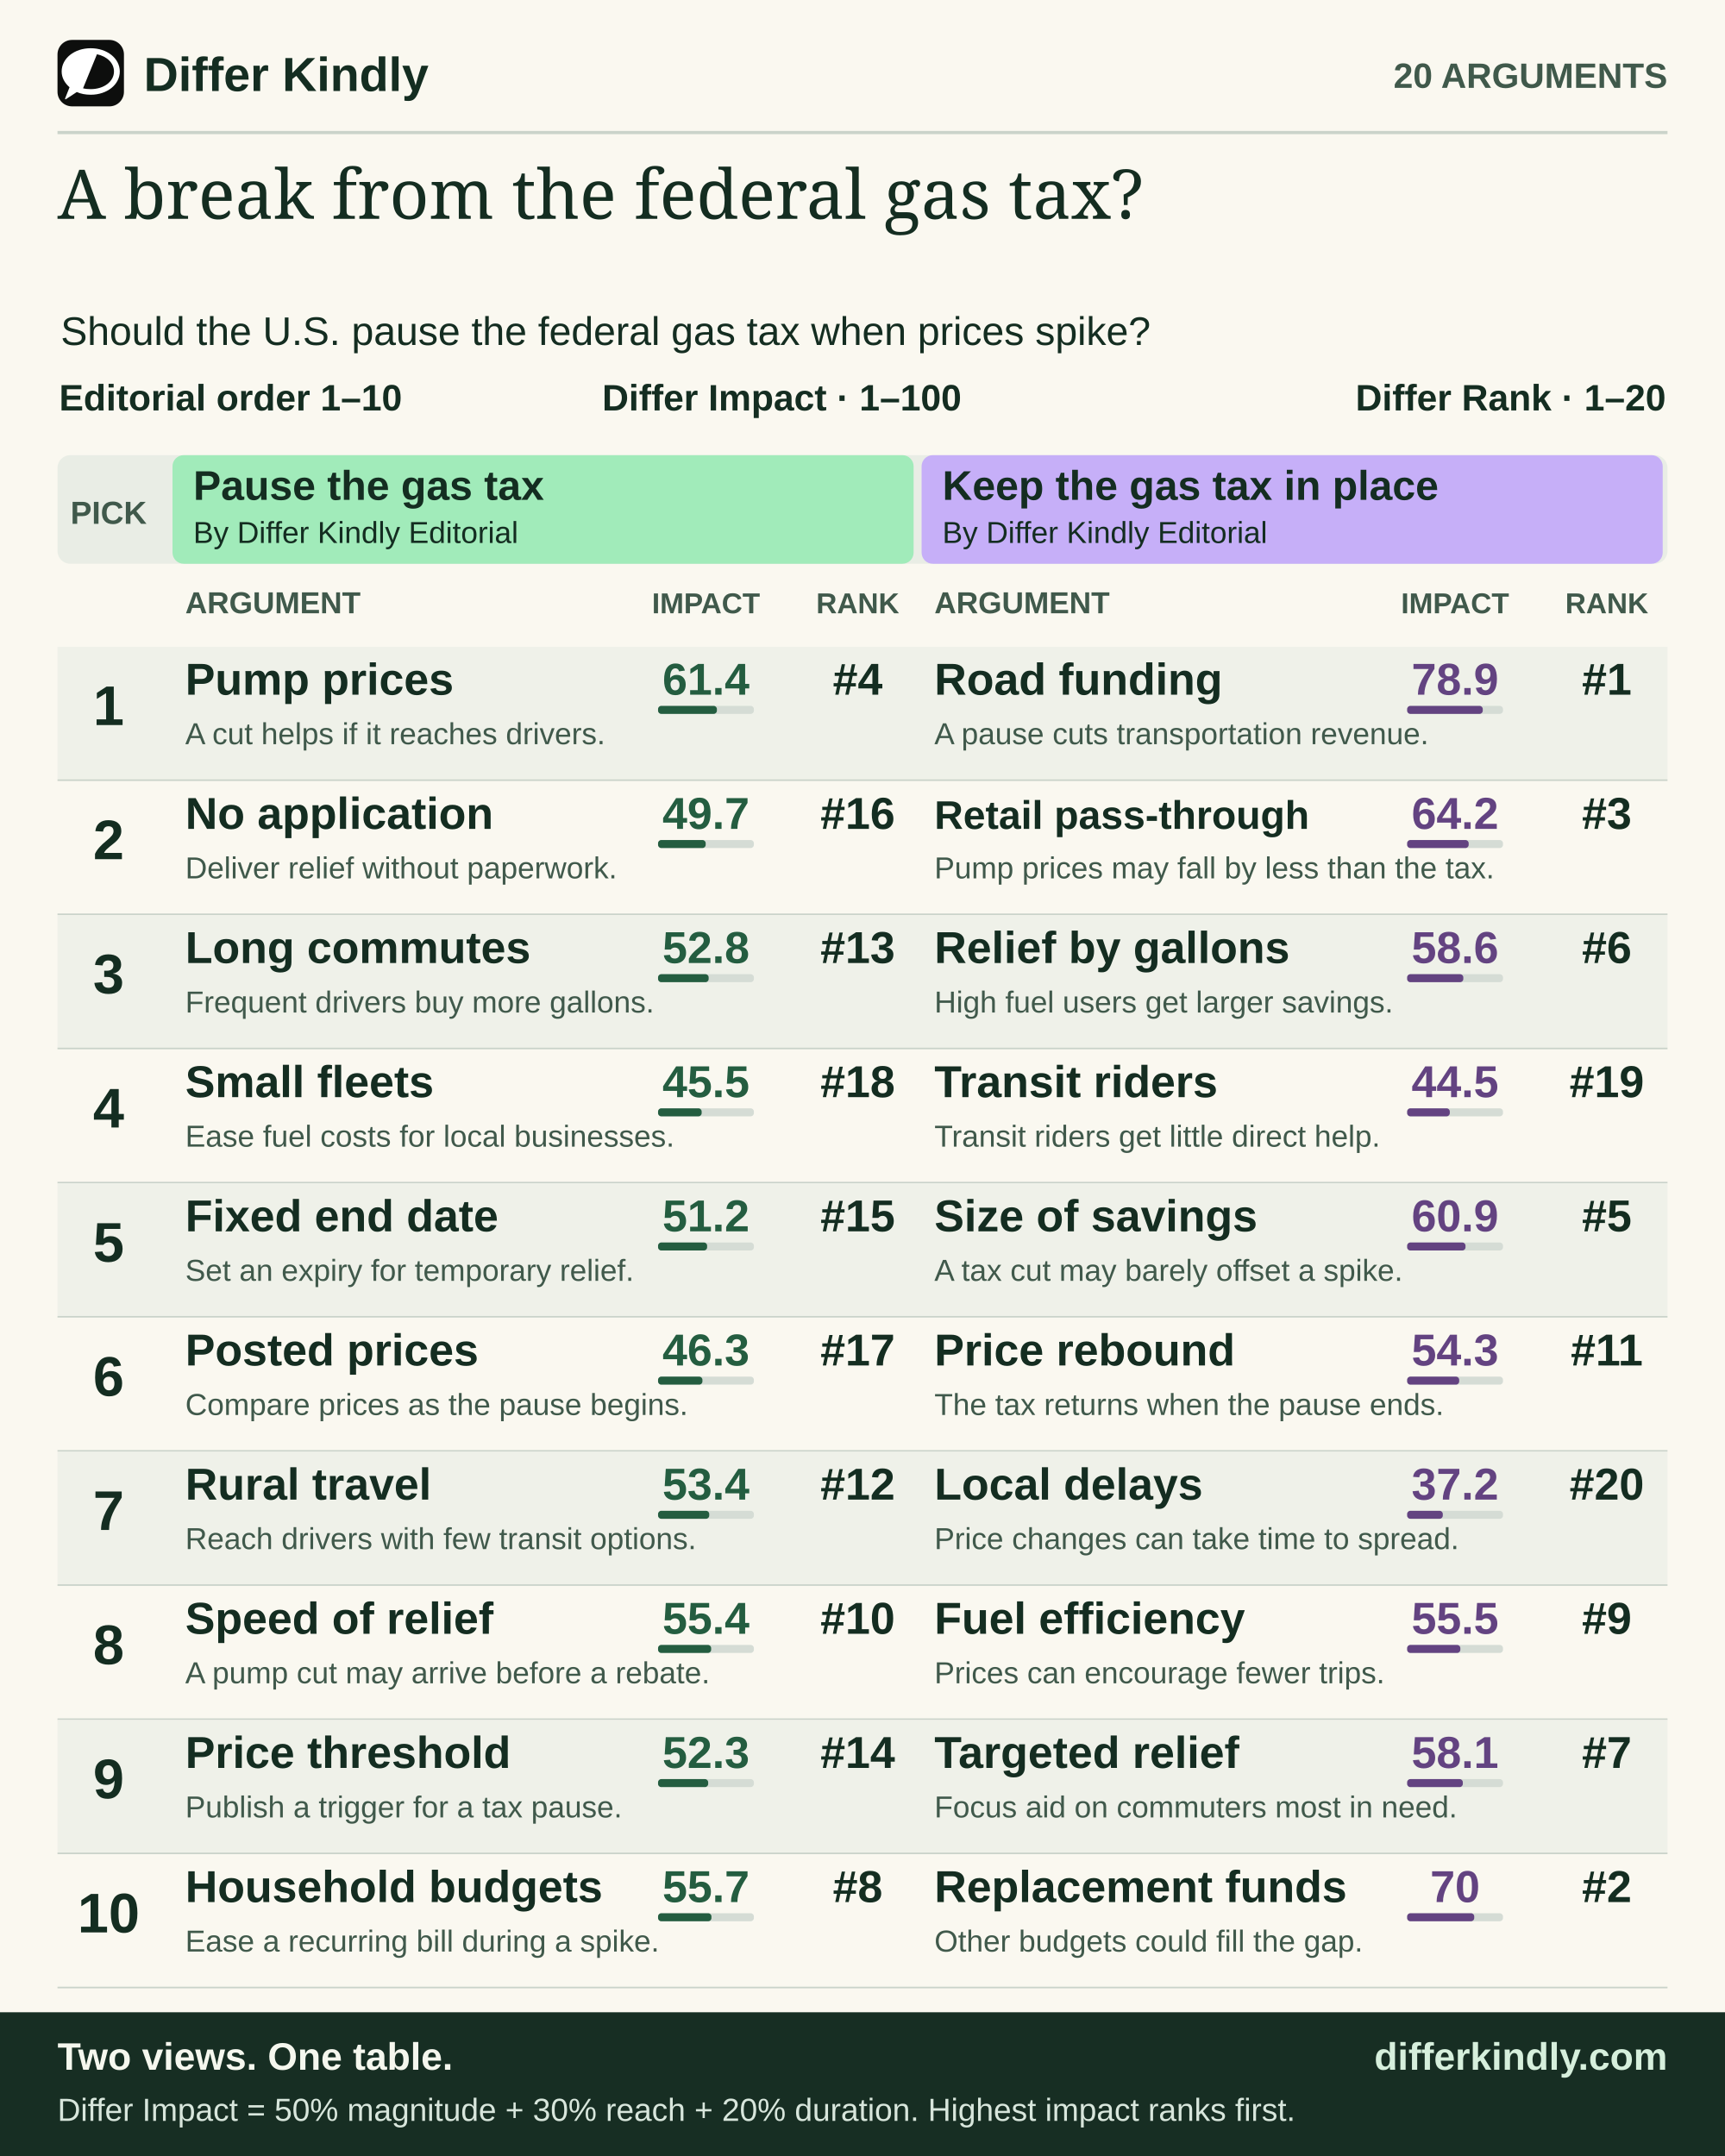
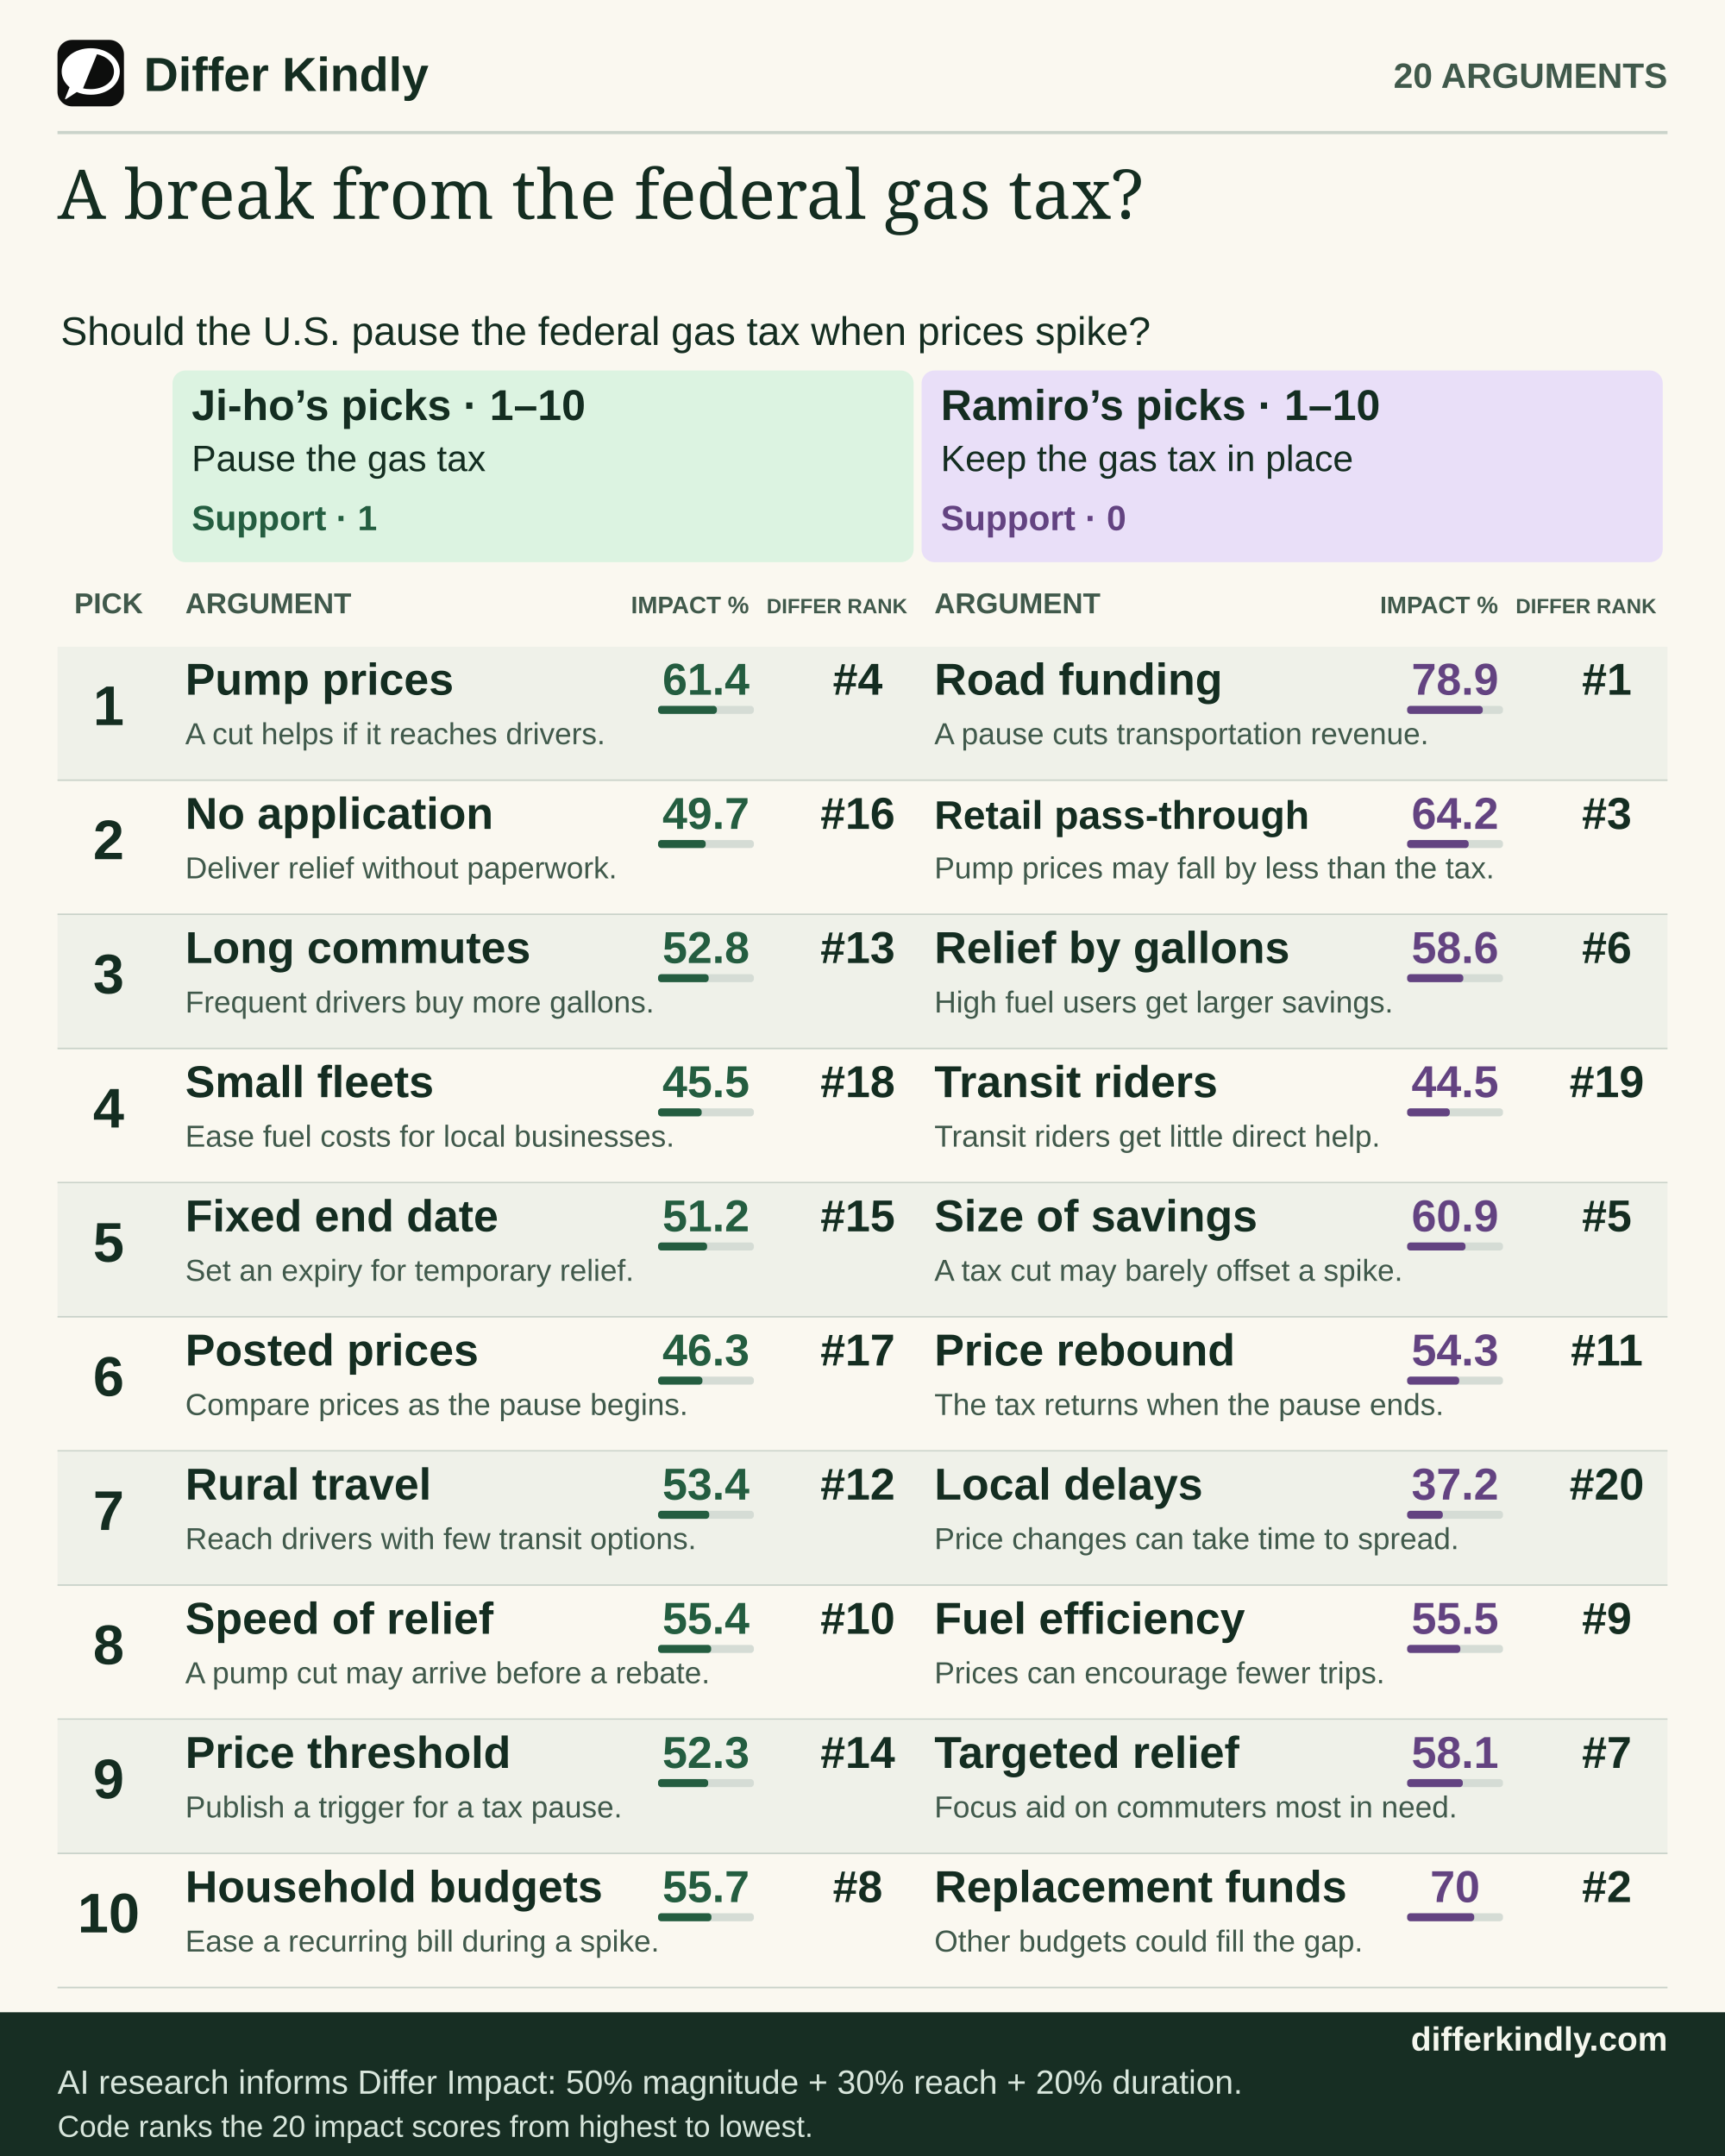
<svg xmlns="http://www.w3.org/2000/svg" width="1080" height="1350" viewBox="0 0 1080 1350" data-poster-format="impact-v2" data-rank-method="differ-rank-v1" role="img" font-family="Arial, sans-serif">
  <rect x="0" y="0" width="1080" height="1350" rx="0" fill="#faf8f0" />
  <g transform="translate(36 25) scale(1.30)">
    <rect width="32" height="32" rx="7" fill="#0d0e0d" />
    <path fill="white" fill-rule="evenodd" d="M16 4C23.9 4 30 8.9 30 15.2S23.9 26.4 16 26.4C13.6 26.4 11.3 26 9.3 25.1L4.1 28.5Q3.5 28.8 3.7 28.1L5.8 22.8C3.4 20.7 2 18.1 2 15.2C2 8.9 8.1 4 16 4ZM19 6.9L12.3 23.3C13.5 23.6 14.7 23.7 16 23.7C22.4 23.7 27.2 20 27.2 15.2C27.2 11.1 23.8 7.9 19 6.9Z" />
  </g>
  <text x="90" y="57" font-size="30" font-weight="700" fill="#142d21">Differ Kindly</text>
  <text x="1044" y="55" font-size="22" font-weight="700" fill="#40594b" text-anchor="end">20 ARGUMENTS</text>
  <rect x="36" y="82" width="1008" height="2" rx="0" fill="#cad3ca" />
  <text x="36" y="137" font-size="43" font-weight="500" fill="#142d21" font-family="Georgia, serif">A break from the federal gas tax?</text>
  <text x="38" y="216" font-size="25" font-weight="400" fill="#142d21">Should the U.S. pause the federal gas tax when prices spike?</text>
-   <text x="37" y="257" font-size="23" font-weight="700" fill="#142d21">Editorial order 1–10</text>
-   <text x="377" y="257" font-size="23" font-weight="700" fill="#142d21">Differ Impact · 1–100</text>
-   <text x="1043" y="257" font-size="23" font-weight="700" fill="#142d21" text-anchor="end">Differ Rank · 1–20</text>
-   <rect x="36" y="285" width="1008" height="68" rx="8" fill="#e9ede5" />
-   <text x="68" y="328" font-size="20" font-weight="700" fill="#40594b" text-anchor="middle">PICK</text>
-   <rect x="108" y="285" width="464" height="68" rx="7" fill="#a1ebba" />
-   <text x="121" y="313" font-size="26" font-weight="700" fill="#142d21">Pause the gas tax</text>
-   <text x="121" y="340" font-size="19" font-weight="500" fill="#142d21" data-byline="0">By Differ Kindly Editorial</text>
-   <text x="116" y="384" font-size="19" font-weight="700" fill="#40594b">ARGUMENT</text>
-   <text x="442" y="384" font-size="18" font-weight="700" fill="#40594b" text-anchor="middle">IMPACT</text>
-   <text x="537" y="384" font-size="18" font-weight="700" fill="#40594b" text-anchor="middle">RANK</text>
-   <rect x="577" y="285" width="464" height="68" rx="7" fill="#c6aff8" />
-   <text x="590" y="313" font-size="26" font-weight="700" fill="#142d21">Keep the gas tax in place</text>
-   <text x="590" y="340" font-size="19" font-weight="500" fill="#142d21" data-byline="1">By Differ Kindly Editorial</text>
-   <text x="585" y="384" font-size="19" font-weight="700" fill="#40594b">ARGUMENT</text>
-   <text x="911" y="384" font-size="18" font-weight="700" fill="#40594b" text-anchor="middle">IMPACT</text>
-   <text x="1006" y="384" font-size="18" font-weight="700" fill="#40594b" text-anchor="middle">RANK</text>
+   <text x="68" y="384" font-size="18" font-weight="700" fill="#40594b" text-anchor="middle">PICK</text>
+   <g data-position-column="0" data-label="Pause the gas tax" data-author="Ji-ho Kim">
+     <rect x="108" y="232" width="464" height="120" rx="8" fill="#dcf3e1" />
+     <text x="120" y="263" font-size="27" font-weight="700" fill="#142d21" data-pick-name="Ji-ho" data-byline="0">Ji-ho’s picks · 1–10</text>
+     <text x="120" y="295" font-size="23" font-weight="500" fill="#142d21">Pause the gas tax</text>
+     <text x="120" y="332" font-size="22" font-weight="700" fill="#245d40" data-position-support="0">Support · 1</text>
+     <text x="116" y="384" font-size="18" font-weight="700" fill="#40594b">ARGUMENT</text>
+     <text x="432" y="384" font-size="15" font-weight="700" fill="#40594b" text-anchor="middle">IMPACT %</text>
+     <text x="524" y="384" font-size="13" font-weight="700" fill="#40594b" text-anchor="middle">DIFFER RANK</text>
+   </g>
+   <g data-position-column="1" data-label="Keep the gas tax in place" data-author="Ramiro Herrera">
+     <rect x="577" y="232" width="464" height="120" rx="8" fill="#e9dff8" />
+     <text x="589" y="263" font-size="27" font-weight="700" fill="#142d21" data-pick-name="Ramiro" data-byline="1">Ramiro’s picks · 1–10</text>
+     <text x="589" y="295" font-size="23" font-weight="500" fill="#142d21">Keep the gas tax in place</text>
+     <text x="589" y="332" font-size="22" font-weight="700" fill="#634381" data-position-support="1">Support · 0</text>
+     <text x="585" y="384" font-size="18" font-weight="700" fill="#40594b">ARGUMENT</text>
+     <text x="901" y="384" font-size="15" font-weight="700" fill="#40594b" text-anchor="middle">IMPACT %</text>
+     <text x="993" y="384" font-size="13" font-weight="700" fill="#40594b" text-anchor="middle">DIFFER RANK</text>
+   </g>
  <rect x="36" y="405" width="1008" height="83" rx="0" fill="#eff1e9" />
  <text x="68" y="454" font-size="35" font-weight="700" fill="#142d21" text-anchor="middle">1</text>
-   <g data-argument-id="8a2e8688-cce1-5176-b374-f8c45b67da25" data-reader-id="8a2e8688-cce1-5176-b374-f8c45b67da25" data-rank="4" data-impact="61.4" data-author="Differ Kindly Editorial" data-confidence="moderate" data-explanation="Estimated magnitude 57/100, reach 91/100 and duration 28/100." data-pick="1" data-side="0">
+   <g data-argument-id="8a2e8688-cce1-5176-b374-f8c45b67da25" data-reader-id="8a2e8688-cce1-5176-b374-f8c45b67da25" data-rank="4" data-impact="61.4" data-author="Ji-ho Kim" data-confidence="moderate" data-explanation="Estimated magnitude 57/100, reach 91/100 and duration 28/100." data-pick="1" data-side="0">
    <path data-hit="" d="M108 405h464v83h-464z" fill="transparent" />
    <text x="116" y="435" font-size="28" font-weight="700" fill="#142d21">Pump prices</text>
    <text x="442" y="435" font-size="28" font-weight="700" fill="#245d40" text-anchor="middle" data-metric="impact">61.4</text>
    <rect x="412" y="442" width="60" height="5" rx="2" fill="#d5dcd5" />
    <rect x="412" y="442" width="36.84" height="5" rx="2" fill="#245d40" />
    <text x="537" y="435" font-size="28" font-weight="700" fill="#142d21" text-anchor="middle" data-metric="rank">#4</text>
    <text x="116" y="466" font-size="19" font-weight="400" fill="#40594b">A cut helps if it reaches drivers.</text>
  </g>
-   <g data-argument-id="0c99c35a-fe63-5bc7-a78e-0e97f9a9e691" data-reader-id="0c99c35a-fe63-5bc7-a78e-0e97f9a9e691" data-rank="1" data-impact="78.9" data-author="Differ Kindly Editorial" data-confidence="high" data-explanation="Estimated magnitude 79/100, reach 88/100 and duration 65/100." data-pick="1" data-side="1">
+   <g data-argument-id="0c99c35a-fe63-5bc7-a78e-0e97f9a9e691" data-reader-id="0c99c35a-fe63-5bc7-a78e-0e97f9a9e691" data-rank="1" data-impact="78.9" data-author="Ramiro Herrera" data-confidence="high" data-explanation="Estimated magnitude 79/100, reach 88/100 and duration 65/100." data-pick="1" data-side="1">
    <path data-hit="" d="M577 405h464v83h-464z" fill="transparent" />
    <text x="585" y="435" font-size="28" font-weight="700" fill="#142d21">Road funding</text>
    <text x="911" y="435" font-size="28" font-weight="700" fill="#634381" text-anchor="middle" data-metric="impact">78.9</text>
    <rect x="881" y="442" width="60" height="5" rx="2" fill="#d5dcd5" />
    <rect x="881" y="442" width="47.34" height="5" rx="2" fill="#634381" />
    <text x="1006" y="435" font-size="28" font-weight="700" fill="#142d21" text-anchor="middle" data-metric="rank">#1</text>
    <text x="585" y="466" font-size="19" font-weight="400" fill="#40594b">A pause cuts transportation revenue.</text>
  </g>
  <rect x="36" y="488" width="1008" height="1" rx="0" fill="#cad3ca" />
  <text x="68" y="538" font-size="35" font-weight="700" fill="#142d21" text-anchor="middle">2</text>
-   <g data-argument-id="f08a242f-bcac-540d-904b-9515bc88cee0" data-reader-id="f08a242f-bcac-540d-904b-9515bc88cee0" data-rank="16" data-impact="49.7" data-author="Differ Kindly Editorial" data-confidence="high" data-explanation="Estimated magnitude 42/100, reach 79/100 and duration 25/100." data-pick="2" data-side="0">
+   <g data-argument-id="f08a242f-bcac-540d-904b-9515bc88cee0" data-reader-id="f08a242f-bcac-540d-904b-9515bc88cee0" data-rank="16" data-impact="49.7" data-author="Ji-ho Kim" data-confidence="high" data-explanation="Estimated magnitude 42/100, reach 79/100 and duration 25/100." data-pick="2" data-side="0">
    <path data-hit="" d="M108 489h464v83h-464z" fill="transparent" />
    <text x="116" y="519" font-size="28" font-weight="700" fill="#142d21">No application</text>
    <text x="442" y="519" font-size="28" font-weight="700" fill="#245d40" text-anchor="middle" data-metric="impact">49.7</text>
    <rect x="412" y="526" width="60" height="5" rx="2" fill="#d5dcd5" />
    <rect x="412" y="526" width="29.82" height="5" rx="2" fill="#245d40" />
    <text x="537" y="519" font-size="28" font-weight="700" fill="#142d21" text-anchor="middle" data-metric="rank">#16</text>
    <text x="116" y="550" font-size="19" font-weight="400" fill="#40594b">Deliver relief without paperwork.</text>
  </g>
-   <g data-argument-id="092b7e68-2bb5-57f7-835b-34fd36649e73" data-reader-id="092b7e68-2bb5-57f7-835b-34fd36649e73" data-rank="3" data-impact="64.2" data-author="Differ Kindly Editorial" data-confidence="moderate" data-explanation="Estimated magnitude 62/100, reach 90/100 and duration 31/100." data-pick="2" data-side="1">
+   <g data-argument-id="092b7e68-2bb5-57f7-835b-34fd36649e73" data-reader-id="092b7e68-2bb5-57f7-835b-34fd36649e73" data-rank="3" data-impact="64.2" data-author="Ramiro Herrera" data-confidence="moderate" data-explanation="Estimated magnitude 62/100, reach 90/100 and duration 31/100." data-pick="2" data-side="1">
    <path data-hit="" d="M577 489h464v83h-464z" fill="transparent" />
    <text x="585" y="519" font-size="25" font-weight="700" fill="#142d21">Retail pass-through</text>
    <text x="911" y="519" font-size="28" font-weight="700" fill="#634381" text-anchor="middle" data-metric="impact">64.2</text>
    <rect x="881" y="526" width="60" height="5" rx="2" fill="#d5dcd5" />
    <rect x="881" y="526" width="38.52" height="5" rx="2" fill="#634381" />
    <text x="1006" y="519" font-size="28" font-weight="700" fill="#142d21" text-anchor="middle" data-metric="rank">#3</text>
    <text x="585" y="550" font-size="19" font-weight="400" fill="#40594b">Pump prices may fall by less than the tax.</text>
  </g>
  <rect x="36" y="572" width="1008" height="1" rx="0" fill="#cad3ca" />
  <rect x="36" y="573" width="1008" height="83" rx="0" fill="#eff1e9" />
  <text x="68" y="622" font-size="35" font-weight="700" fill="#142d21" text-anchor="middle">3</text>
-   <g data-argument-id="7987b071-3865-54bc-8849-966d71570a04" data-reader-id="7987b071-3865-54bc-8849-966d71570a04" data-rank="13" data-impact="52.8" data-author="Differ Kindly Editorial" data-confidence="moderate" data-explanation="Estimated magnitude 62/100, reach 52/100 and duration 31/100." data-pick="3" data-side="0">
+   <g data-argument-id="7987b071-3865-54bc-8849-966d71570a04" data-reader-id="7987b071-3865-54bc-8849-966d71570a04" data-rank="13" data-impact="52.8" data-author="Ji-ho Kim" data-confidence="moderate" data-explanation="Estimated magnitude 62/100, reach 52/100 and duration 31/100." data-pick="3" data-side="0">
    <path data-hit="" d="M108 573h464v83h-464z" fill="transparent" />
    <text x="116" y="603" font-size="28" font-weight="700" fill="#142d21">Long commutes</text>
    <text x="442" y="603" font-size="28" font-weight="700" fill="#245d40" text-anchor="middle" data-metric="impact">52.8</text>
    <rect x="412" y="610" width="60" height="5" rx="2" fill="#d5dcd5" />
    <rect x="412" y="610" width="31.68" height="5" rx="2" fill="#245d40" />
    <text x="537" y="603" font-size="28" font-weight="700" fill="#142d21" text-anchor="middle" data-metric="rank">#13</text>
    <text x="116" y="634" font-size="19" font-weight="400" fill="#40594b">Frequent drivers buy more gallons.</text>
  </g>
-   <g data-argument-id="77ae13a7-b22c-5096-916e-82846b1fd332" data-reader-id="77ae13a7-b22c-5096-916e-82846b1fd332" data-rank="6" data-impact="58.6" data-author="Differ Kindly Editorial" data-confidence="high" data-explanation="Estimated magnitude 56/100, reach 82/100 and duration 30/100." data-pick="3" data-side="1">
+   <g data-argument-id="77ae13a7-b22c-5096-916e-82846b1fd332" data-reader-id="77ae13a7-b22c-5096-916e-82846b1fd332" data-rank="6" data-impact="58.6" data-author="Ramiro Herrera" data-confidence="high" data-explanation="Estimated magnitude 56/100, reach 82/100 and duration 30/100." data-pick="3" data-side="1">
    <path data-hit="" d="M577 573h464v83h-464z" fill="transparent" />
    <text x="585" y="603" font-size="28" font-weight="700" fill="#142d21">Relief by gallons</text>
    <text x="911" y="603" font-size="28" font-weight="700" fill="#634381" text-anchor="middle" data-metric="impact">58.6</text>
    <rect x="881" y="610" width="60" height="5" rx="2" fill="#d5dcd5" />
    <rect x="881" y="610" width="35.16" height="5" rx="2" fill="#634381" />
    <text x="1006" y="603" font-size="28" font-weight="700" fill="#142d21" text-anchor="middle" data-metric="rank">#6</text>
    <text x="585" y="634" font-size="19" font-weight="400" fill="#40594b">High fuel users get larger savings.</text>
  </g>
  <rect x="36" y="656" width="1008" height="1" rx="0" fill="#cad3ca" />
  <text x="68" y="706" font-size="35" font-weight="700" fill="#142d21" text-anchor="middle">4</text>
-   <g data-argument-id="3742b84c-f5c8-553a-a620-4a279bff08ee" data-reader-id="3742b84c-f5c8-553a-a620-4a279bff08ee" data-rank="18" data-impact="45.5" data-author="Differ Kindly Editorial" data-confidence="moderate" data-explanation="Estimated magnitude 58/100, reach 35/100 and duration 30/100." data-pick="4" data-side="0">
+   <g data-argument-id="3742b84c-f5c8-553a-a620-4a279bff08ee" data-reader-id="3742b84c-f5c8-553a-a620-4a279bff08ee" data-rank="18" data-impact="45.5" data-author="Ji-ho Kim" data-confidence="moderate" data-explanation="Estimated magnitude 58/100, reach 35/100 and duration 30/100." data-pick="4" data-side="0">
    <path data-hit="" d="M108 657h464v83h-464z" fill="transparent" />
    <text x="116" y="687" font-size="28" font-weight="700" fill="#142d21">Small fleets</text>
    <text x="442" y="687" font-size="28" font-weight="700" fill="#245d40" text-anchor="middle" data-metric="impact">45.5</text>
    <rect x="412" y="694" width="60" height="5" rx="2" fill="#d5dcd5" />
    <rect x="412" y="694" width="27.3" height="5" rx="2" fill="#245d40" />
    <text x="537" y="687" font-size="28" font-weight="700" fill="#142d21" text-anchor="middle" data-metric="rank">#18</text>
    <text x="116" y="718" font-size="19" font-weight="400" fill="#40594b">Ease fuel costs for local businesses.</text>
  </g>
-   <g data-argument-id="b7e56b98-42ad-5e3a-ac1c-6d19401925ab" data-reader-id="b7e56b98-42ad-5e3a-ac1c-6d19401925ab" data-rank="19" data-impact="44.5" data-author="Differ Kindly Editorial" data-confidence="high" data-explanation="Estimated magnitude 50/100, reach 45/100 and duration 30/100." data-pick="4" data-side="1">
+   <g data-argument-id="b7e56b98-42ad-5e3a-ac1c-6d19401925ab" data-reader-id="b7e56b98-42ad-5e3a-ac1c-6d19401925ab" data-rank="19" data-impact="44.5" data-author="Ramiro Herrera" data-confidence="high" data-explanation="Estimated magnitude 50/100, reach 45/100 and duration 30/100." data-pick="4" data-side="1">
    <path data-hit="" d="M577 657h464v83h-464z" fill="transparent" />
    <text x="585" y="687" font-size="28" font-weight="700" fill="#142d21">Transit riders</text>
    <text x="911" y="687" font-size="28" font-weight="700" fill="#634381" text-anchor="middle" data-metric="impact">44.5</text>
    <rect x="881" y="694" width="60" height="5" rx="2" fill="#d5dcd5" />
    <rect x="881" y="694" width="26.7" height="5" rx="2" fill="#634381" />
    <text x="1006" y="687" font-size="28" font-weight="700" fill="#142d21" text-anchor="middle" data-metric="rank">#19</text>
    <text x="585" y="718" font-size="19" font-weight="400" fill="#40594b">Transit riders get little direct help.</text>
  </g>
  <rect x="36" y="740" width="1008" height="1" rx="0" fill="#cad3ca" />
  <rect x="36" y="741" width="1008" height="83" rx="0" fill="#eff1e9" />
  <text x="68" y="790" font-size="35" font-weight="700" fill="#142d21" text-anchor="middle">5</text>
-   <g data-argument-id="53e624ee-414a-51c0-baf5-fe5bb6ce21b9" data-reader-id="53e624ee-414a-51c0-baf5-fe5bb6ce21b9" data-rank="15" data-impact="51.2" data-author="Differ Kindly Editorial" data-confidence="high" data-explanation="Estimated magnitude 46/100, reach 74/100 and duration 30/100." data-pick="5" data-side="0">
+   <g data-argument-id="53e624ee-414a-51c0-baf5-fe5bb6ce21b9" data-reader-id="53e624ee-414a-51c0-baf5-fe5bb6ce21b9" data-rank="15" data-impact="51.2" data-author="Ji-ho Kim" data-confidence="high" data-explanation="Estimated magnitude 46/100, reach 74/100 and duration 30/100." data-pick="5" data-side="0">
    <path data-hit="" d="M108 741h464v83h-464z" fill="transparent" />
    <text x="116" y="771" font-size="28" font-weight="700" fill="#142d21">Fixed end date</text>
    <text x="442" y="771" font-size="28" font-weight="700" fill="#245d40" text-anchor="middle" data-metric="impact">51.2</text>
    <rect x="412" y="778" width="60" height="5" rx="2" fill="#d5dcd5" />
    <rect x="412" y="778" width="30.72" height="5" rx="2" fill="#245d40" />
    <text x="537" y="771" font-size="28" font-weight="700" fill="#142d21" text-anchor="middle" data-metric="rank">#15</text>
    <text x="116" y="802" font-size="19" font-weight="400" fill="#40594b">Set an expiry for temporary relief.</text>
  </g>
-   <g data-argument-id="54cc6113-1726-5974-99bb-664608dd93ce" data-reader-id="54cc6113-1726-5974-99bb-664608dd93ce" data-rank="5" data-impact="60.9" data-author="Differ Kindly Editorial" data-confidence="moderate" data-explanation="Estimated magnitude 57/100, reach 88/100 and duration 30/100." data-pick="5" data-side="1">
+   <g data-argument-id="54cc6113-1726-5974-99bb-664608dd93ce" data-reader-id="54cc6113-1726-5974-99bb-664608dd93ce" data-rank="5" data-impact="60.9" data-author="Ramiro Herrera" data-confidence="moderate" data-explanation="Estimated magnitude 57/100, reach 88/100 and duration 30/100." data-pick="5" data-side="1">
    <path data-hit="" d="M577 741h464v83h-464z" fill="transparent" />
    <text x="585" y="771" font-size="28" font-weight="700" fill="#142d21">Size of savings</text>
    <text x="911" y="771" font-size="28" font-weight="700" fill="#634381" text-anchor="middle" data-metric="impact">60.9</text>
    <rect x="881" y="778" width="60" height="5" rx="2" fill="#d5dcd5" />
    <rect x="881" y="778" width="36.54" height="5" rx="2" fill="#634381" />
    <text x="1006" y="771" font-size="28" font-weight="700" fill="#142d21" text-anchor="middle" data-metric="rank">#5</text>
    <text x="585" y="802" font-size="19" font-weight="400" fill="#40594b">A tax cut may barely offset a spike.</text>
  </g>
  <rect x="36" y="824" width="1008" height="1" rx="0" fill="#cad3ca" />
  <text x="68" y="874" font-size="35" font-weight="700" fill="#142d21" text-anchor="middle">6</text>
-   <g data-argument-id="388119db-1f72-5e62-8906-8fdb9e8d78d9" data-reader-id="388119db-1f72-5e62-8906-8fdb9e8d78d9" data-rank="17" data-impact="46.3" data-author="Differ Kindly Editorial" data-confidence="moderate" data-explanation="Estimated magnitude 35/100, reach 80/100 and duration 24/100." data-pick="6" data-side="0">
+   <g data-argument-id="388119db-1f72-5e62-8906-8fdb9e8d78d9" data-reader-id="388119db-1f72-5e62-8906-8fdb9e8d78d9" data-rank="17" data-impact="46.3" data-author="Ji-ho Kim" data-confidence="moderate" data-explanation="Estimated magnitude 35/100, reach 80/100 and duration 24/100." data-pick="6" data-side="0">
    <path data-hit="" d="M108 825h464v83h-464z" fill="transparent" />
    <text x="116" y="855" font-size="28" font-weight="700" fill="#142d21">Posted prices</text>
    <text x="442" y="855" font-size="28" font-weight="700" fill="#245d40" text-anchor="middle" data-metric="impact">46.3</text>
    <rect x="412" y="862" width="60" height="5" rx="2" fill="#d5dcd5" />
    <rect x="412" y="862" width="27.78" height="5" rx="2" fill="#245d40" />
    <text x="537" y="855" font-size="28" font-weight="700" fill="#142d21" text-anchor="middle" data-metric="rank">#17</text>
    <text x="116" y="886" font-size="19" font-weight="400" fill="#40594b">Compare prices as the pause begins.</text>
  </g>
-   <g data-argument-id="eecf7999-6a95-56a7-a915-e6e57dc941b9" data-reader-id="eecf7999-6a95-56a7-a915-e6e57dc941b9" data-rank="11" data-impact="54.3" data-author="Differ Kindly Editorial" data-confidence="high" data-explanation="Estimated magnitude 47/100, reach 86/100 and duration 25/100." data-pick="6" data-side="1">
+   <g data-argument-id="eecf7999-6a95-56a7-a915-e6e57dc941b9" data-reader-id="eecf7999-6a95-56a7-a915-e6e57dc941b9" data-rank="11" data-impact="54.3" data-author="Ramiro Herrera" data-confidence="high" data-explanation="Estimated magnitude 47/100, reach 86/100 and duration 25/100." data-pick="6" data-side="1">
    <path data-hit="" d="M577 825h464v83h-464z" fill="transparent" />
    <text x="585" y="855" font-size="28" font-weight="700" fill="#142d21">Price rebound</text>
    <text x="911" y="855" font-size="28" font-weight="700" fill="#634381" text-anchor="middle" data-metric="impact">54.3</text>
    <rect x="881" y="862" width="60" height="5" rx="2" fill="#d5dcd5" />
    <rect x="881" y="862" width="32.58" height="5" rx="2" fill="#634381" />
    <text x="1006" y="855" font-size="28" font-weight="700" fill="#142d21" text-anchor="middle" data-metric="rank">#11</text>
    <text x="585" y="886" font-size="19" font-weight="400" fill="#40594b">The tax returns when the pause ends.</text>
  </g>
  <rect x="36" y="908" width="1008" height="1" rx="0" fill="#cad3ca" />
  <rect x="36" y="909" width="1008" height="83" rx="0" fill="#eff1e9" />
  <text x="68" y="958" font-size="35" font-weight="700" fill="#142d21" text-anchor="middle">7</text>
-   <g data-argument-id="c7fcdc78-d58b-5e36-9baf-9ca6da66f5c8" data-reader-id="c7fcdc78-d58b-5e36-9baf-9ca6da66f5c8" data-rank="12" data-impact="53.4" data-author="Differ Kindly Editorial" data-confidence="moderate" data-explanation="Estimated magnitude 66/100, reach 48/100 and duration 30/100." data-pick="7" data-side="0">
+   <g data-argument-id="c7fcdc78-d58b-5e36-9baf-9ca6da66f5c8" data-reader-id="c7fcdc78-d58b-5e36-9baf-9ca6da66f5c8" data-rank="12" data-impact="53.4" data-author="Ji-ho Kim" data-confidence="moderate" data-explanation="Estimated magnitude 66/100, reach 48/100 and duration 30/100." data-pick="7" data-side="0">
    <path data-hit="" d="M108 909h464v83h-464z" fill="transparent" />
    <text x="116" y="939" font-size="28" font-weight="700" fill="#142d21">Rural travel</text>
    <text x="442" y="939" font-size="28" font-weight="700" fill="#245d40" text-anchor="middle" data-metric="impact">53.4</text>
    <rect x="412" y="946" width="60" height="5" rx="2" fill="#d5dcd5" />
    <rect x="412" y="946" width="32.04" height="5" rx="2" fill="#245d40" />
    <text x="537" y="939" font-size="28" font-weight="700" fill="#142d21" text-anchor="middle" data-metric="rank">#12</text>
    <text x="116" y="970" font-size="19" font-weight="400" fill="#40594b">Reach drivers with few transit options.</text>
  </g>
-   <g data-argument-id="c1dfbe04-7313-5366-9746-080fa939a19b" data-reader-id="c1dfbe04-7313-5366-9746-080fa939a19b" data-rank="20" data-impact="37.2" data-author="Differ Kindly Editorial" data-confidence="moderate" data-explanation="Estimated magnitude 38/100, reach 46/100 and duration 22/100." data-pick="7" data-side="1">
+   <g data-argument-id="c1dfbe04-7313-5366-9746-080fa939a19b" data-reader-id="c1dfbe04-7313-5366-9746-080fa939a19b" data-rank="20" data-impact="37.2" data-author="Ramiro Herrera" data-confidence="moderate" data-explanation="Estimated magnitude 38/100, reach 46/100 and duration 22/100." data-pick="7" data-side="1">
    <path data-hit="" d="M577 909h464v83h-464z" fill="transparent" />
    <text x="585" y="939" font-size="28" font-weight="700" fill="#142d21">Local delays</text>
    <text x="911" y="939" font-size="28" font-weight="700" fill="#634381" text-anchor="middle" data-metric="impact">37.2</text>
    <rect x="881" y="946" width="60" height="5" rx="2" fill="#d5dcd5" />
    <rect x="881" y="946" width="22.32" height="5" rx="2" fill="#634381" />
    <text x="1006" y="939" font-size="28" font-weight="700" fill="#142d21" text-anchor="middle" data-metric="rank">#20</text>
    <text x="585" y="970" font-size="19" font-weight="400" fill="#40594b">Price changes can take time to spread.</text>
  </g>
  <rect x="36" y="992" width="1008" height="1" rx="0" fill="#cad3ca" />
  <text x="68" y="1042" font-size="35" font-weight="700" fill="#142d21" text-anchor="middle">8</text>
-   <g data-argument-id="7ea601f5-2a48-58ac-a81d-d1432d1a9c5e" data-reader-id="7ea601f5-2a48-58ac-a81d-d1432d1a9c5e" data-rank="10" data-impact="55.4" data-author="Differ Kindly Editorial" data-confidence="moderate" data-explanation="Estimated magnitude 54/100, reach 78/100 and duration 25/100." data-pick="8" data-side="0">
+   <g data-argument-id="7ea601f5-2a48-58ac-a81d-d1432d1a9c5e" data-reader-id="7ea601f5-2a48-58ac-a81d-d1432d1a9c5e" data-rank="10" data-impact="55.4" data-author="Ji-ho Kim" data-confidence="moderate" data-explanation="Estimated magnitude 54/100, reach 78/100 and duration 25/100." data-pick="8" data-side="0">
    <path data-hit="" d="M108 993h464v83h-464z" fill="transparent" />
    <text x="116" y="1023" font-size="28" font-weight="700" fill="#142d21">Speed of relief</text>
    <text x="442" y="1023" font-size="28" font-weight="700" fill="#245d40" text-anchor="middle" data-metric="impact">55.4</text>
    <rect x="412" y="1030" width="60" height="5" rx="2" fill="#d5dcd5" />
    <rect x="412" y="1030" width="33.24" height="5" rx="2" fill="#245d40" />
    <text x="537" y="1023" font-size="28" font-weight="700" fill="#142d21" text-anchor="middle" data-metric="rank">#10</text>
    <text x="116" y="1054" font-size="19" font-weight="400" fill="#40594b">A pump cut may arrive before a rebate.</text>
  </g>
-   <g data-argument-id="7f1162b2-da4c-58b6-8c9c-7f8126a255a2" data-reader-id="7f1162b2-da4c-58b6-8c9c-7f8126a255a2" data-rank="9" data-impact="55.5" data-author="Differ Kindly Editorial" data-confidence="low" data-explanation="Estimated magnitude 47/100, reach 68/100 and duration 58/100." data-pick="8" data-side="1">
+   <g data-argument-id="7f1162b2-da4c-58b6-8c9c-7f8126a255a2" data-reader-id="7f1162b2-da4c-58b6-8c9c-7f8126a255a2" data-rank="9" data-impact="55.5" data-author="Ramiro Herrera" data-confidence="low" data-explanation="Estimated magnitude 47/100, reach 68/100 and duration 58/100." data-pick="8" data-side="1">
    <path data-hit="" d="M577 993h464v83h-464z" fill="transparent" />
    <text x="585" y="1023" font-size="28" font-weight="700" fill="#142d21">Fuel efficiency</text>
    <text x="911" y="1023" font-size="28" font-weight="700" fill="#634381" text-anchor="middle" data-metric="impact">55.5</text>
    <rect x="881" y="1030" width="60" height="5" rx="2" fill="#d5dcd5" />
    <rect x="881" y="1030" width="33.3" height="5" rx="2" fill="#634381" />
    <text x="1006" y="1023" font-size="28" font-weight="700" fill="#142d21" text-anchor="middle" data-metric="rank">#9</text>
    <text x="585" y="1054" font-size="19" font-weight="400" fill="#40594b">Prices can encourage fewer trips.</text>
  </g>
  <rect x="36" y="1076" width="1008" height="1" rx="0" fill="#cad3ca" />
  <rect x="36" y="1077" width="1008" height="83" rx="0" fill="#eff1e9" />
  <text x="68" y="1126" font-size="35" font-weight="700" fill="#142d21" text-anchor="middle">9</text>
-   <g data-argument-id="42f84eb3-aba8-5b81-b7fe-e0edb0b2516f" data-reader-id="42f84eb3-aba8-5b81-b7fe-e0edb0b2516f" data-rank="14" data-impact="52.3" data-author="Differ Kindly Editorial" data-confidence="moderate" data-explanation="Estimated magnitude 45/100, reach 70/100 and duration 44/100." data-pick="9" data-side="0">
+   <g data-argument-id="42f84eb3-aba8-5b81-b7fe-e0edb0b2516f" data-reader-id="42f84eb3-aba8-5b81-b7fe-e0edb0b2516f" data-rank="14" data-impact="52.3" data-author="Ji-ho Kim" data-confidence="moderate" data-explanation="Estimated magnitude 45/100, reach 70/100 and duration 44/100." data-pick="9" data-side="0">
    <path data-hit="" d="M108 1077h464v83h-464z" fill="transparent" />
    <text x="116" y="1107" font-size="28" font-weight="700" fill="#142d21">Price threshold</text>
    <text x="442" y="1107" font-size="28" font-weight="700" fill="#245d40" text-anchor="middle" data-metric="impact">52.3</text>
    <rect x="412" y="1114" width="60" height="5" rx="2" fill="#d5dcd5" />
    <rect x="412" y="1114" width="31.38" height="5" rx="2" fill="#245d40" />
    <text x="537" y="1107" font-size="28" font-weight="700" fill="#142d21" text-anchor="middle" data-metric="rank">#14</text>
    <text x="116" y="1138" font-size="19" font-weight="400" fill="#40594b">Publish a trigger for a tax pause.</text>
  </g>
-   <g data-argument-id="64df1a26-dfeb-5def-a2b1-52a86cbdb7b9" data-reader-id="64df1a26-dfeb-5def-a2b1-52a86cbdb7b9" data-rank="7" data-impact="58.1" data-author="Differ Kindly Editorial" data-confidence="moderate" data-explanation="Estimated magnitude 74/100, reach 43/100 and duration 41/100." data-pick="9" data-side="1">
+   <g data-argument-id="64df1a26-dfeb-5def-a2b1-52a86cbdb7b9" data-reader-id="64df1a26-dfeb-5def-a2b1-52a86cbdb7b9" data-rank="7" data-impact="58.1" data-author="Ramiro Herrera" data-confidence="moderate" data-explanation="Estimated magnitude 74/100, reach 43/100 and duration 41/100." data-pick="9" data-side="1">
    <path data-hit="" d="M577 1077h464v83h-464z" fill="transparent" />
    <text x="585" y="1107" font-size="28" font-weight="700" fill="#142d21">Targeted relief</text>
    <text x="911" y="1107" font-size="28" font-weight="700" fill="#634381" text-anchor="middle" data-metric="impact">58.1</text>
    <rect x="881" y="1114" width="60" height="5" rx="2" fill="#d5dcd5" />
    <rect x="881" y="1114" width="34.86" height="5" rx="2" fill="#634381" />
    <text x="1006" y="1107" font-size="28" font-weight="700" fill="#142d21" text-anchor="middle" data-metric="rank">#7</text>
    <text x="585" y="1138" font-size="19" font-weight="400" fill="#40594b">Focus aid on commuters most in need.</text>
  </g>
  <rect x="36" y="1160" width="1008" height="1" rx="0" fill="#cad3ca" />
  <text x="68" y="1210" font-size="35" font-weight="700" fill="#142d21" text-anchor="middle">10</text>
-   <g data-argument-id="315d43f8-6e7c-53c9-922a-d1d6b196be62" data-reader-id="315d43f8-6e7c-53c9-922a-d1d6b196be62" data-rank="8" data-impact="55.7" data-author="Differ Kindly Editorial" data-confidence="moderate" data-explanation="Estimated magnitude 61/100, reach 64/100 and duration 30/100." data-pick="10" data-side="0">
+   <g data-argument-id="315d43f8-6e7c-53c9-922a-d1d6b196be62" data-reader-id="315d43f8-6e7c-53c9-922a-d1d6b196be62" data-rank="8" data-impact="55.7" data-author="Ji-ho Kim" data-confidence="moderate" data-explanation="Estimated magnitude 61/100, reach 64/100 and duration 30/100." data-pick="10" data-side="0">
    <path data-hit="" d="M108 1161h464v83h-464z" fill="transparent" />
    <text x="116" y="1191" font-size="28" font-weight="700" fill="#142d21">Household budgets</text>
    <text x="442" y="1191" font-size="28" font-weight="700" fill="#245d40" text-anchor="middle" data-metric="impact">55.7</text>
    <rect x="412" y="1198" width="60" height="5" rx="2" fill="#d5dcd5" />
    <rect x="412" y="1198" width="33.42" height="5" rx="2" fill="#245d40" />
    <text x="537" y="1191" font-size="28" font-weight="700" fill="#142d21" text-anchor="middle" data-metric="rank">#8</text>
    <text x="116" y="1222" font-size="19" font-weight="400" fill="#40594b">Ease a recurring bill during a spike.</text>
  </g>
-   <g data-argument-id="48c229bf-7b32-524d-9c35-1a992bcb33fc" data-reader-id="48c229bf-7b32-524d-9c35-1a992bcb33fc" data-rank="2" data-impact="70" data-author="Differ Kindly Editorial" data-confidence="moderate" data-explanation="Estimated magnitude 70/100, reach 82/100 and duration 52/100." data-pick="10" data-side="1">
+   <g data-argument-id="48c229bf-7b32-524d-9c35-1a992bcb33fc" data-reader-id="48c229bf-7b32-524d-9c35-1a992bcb33fc" data-rank="2" data-impact="70" data-author="Ramiro Herrera" data-confidence="moderate" data-explanation="Estimated magnitude 70/100, reach 82/100 and duration 52/100." data-pick="10" data-side="1">
    <path data-hit="" d="M577 1161h464v83h-464z" fill="transparent" />
    <text x="585" y="1191" font-size="28" font-weight="700" fill="#142d21">Replacement funds</text>
    <text x="911" y="1191" font-size="28" font-weight="700" fill="#634381" text-anchor="middle" data-metric="impact">70</text>
    <rect x="881" y="1198" width="60" height="5" rx="2" fill="#d5dcd5" />
    <rect x="881" y="1198" width="42" height="5" rx="2" fill="#634381" />
    <text x="1006" y="1191" font-size="28" font-weight="700" fill="#142d21" text-anchor="middle" data-metric="rank">#2</text>
    <text x="585" y="1222" font-size="19" font-weight="400" fill="#40594b">Other budgets could fill the gap.</text>
  </g>
  <rect x="36" y="1244" width="1008" height="1" rx="0" fill="#cad3ca" />
-   <rect x="0" y="1260" width="1080" height="90" rx="0" fill="#172e23" />
-   <text x="36" y="1296" font-size="24" font-weight="700" fill="#f5f7ee" data-activity="">Two views. One table.</text>
-   <text x="1044" y="1296" font-size="24" font-weight="700" fill="#d6efdc" text-anchor="end">differkindly.com</text>
-   <text x="36" y="1328" font-size="20" font-weight="400" fill="#d8e6dc" data-rubric="">Differ Impact = 50% magnitude + 30% reach + 20% duration. Highest impact ranks first.</text>
+   <rect x="0" y="1260" width="1080" height="90" fill="#172e23" />
+   <text x="36" y="1284" font-size="22" font-weight="700" fill="#f5f7ee" data-activity="" />
+   <text x="1044" y="1284" font-size="21" font-weight="700" fill="#f5f7ee" text-anchor="end">differkindly.com</text>
+   <text x="36" y="1311" font-size="21" font-weight="400" fill="#d8e6dc" data-rubric="">AI research informs Differ Impact: 50% magnitude + 30% reach + 20% duration.</text>
+   <text x="36" y="1338" font-size="19" font-weight="400" fill="#d8e6dc">Code ranks the 20 impact scores from highest to lowest.</text>
+   <text x="1044" y="1338" font-size="17" font-weight="400" fill="#d8e6dc" text-anchor="end" data-audience="" />
</svg>
